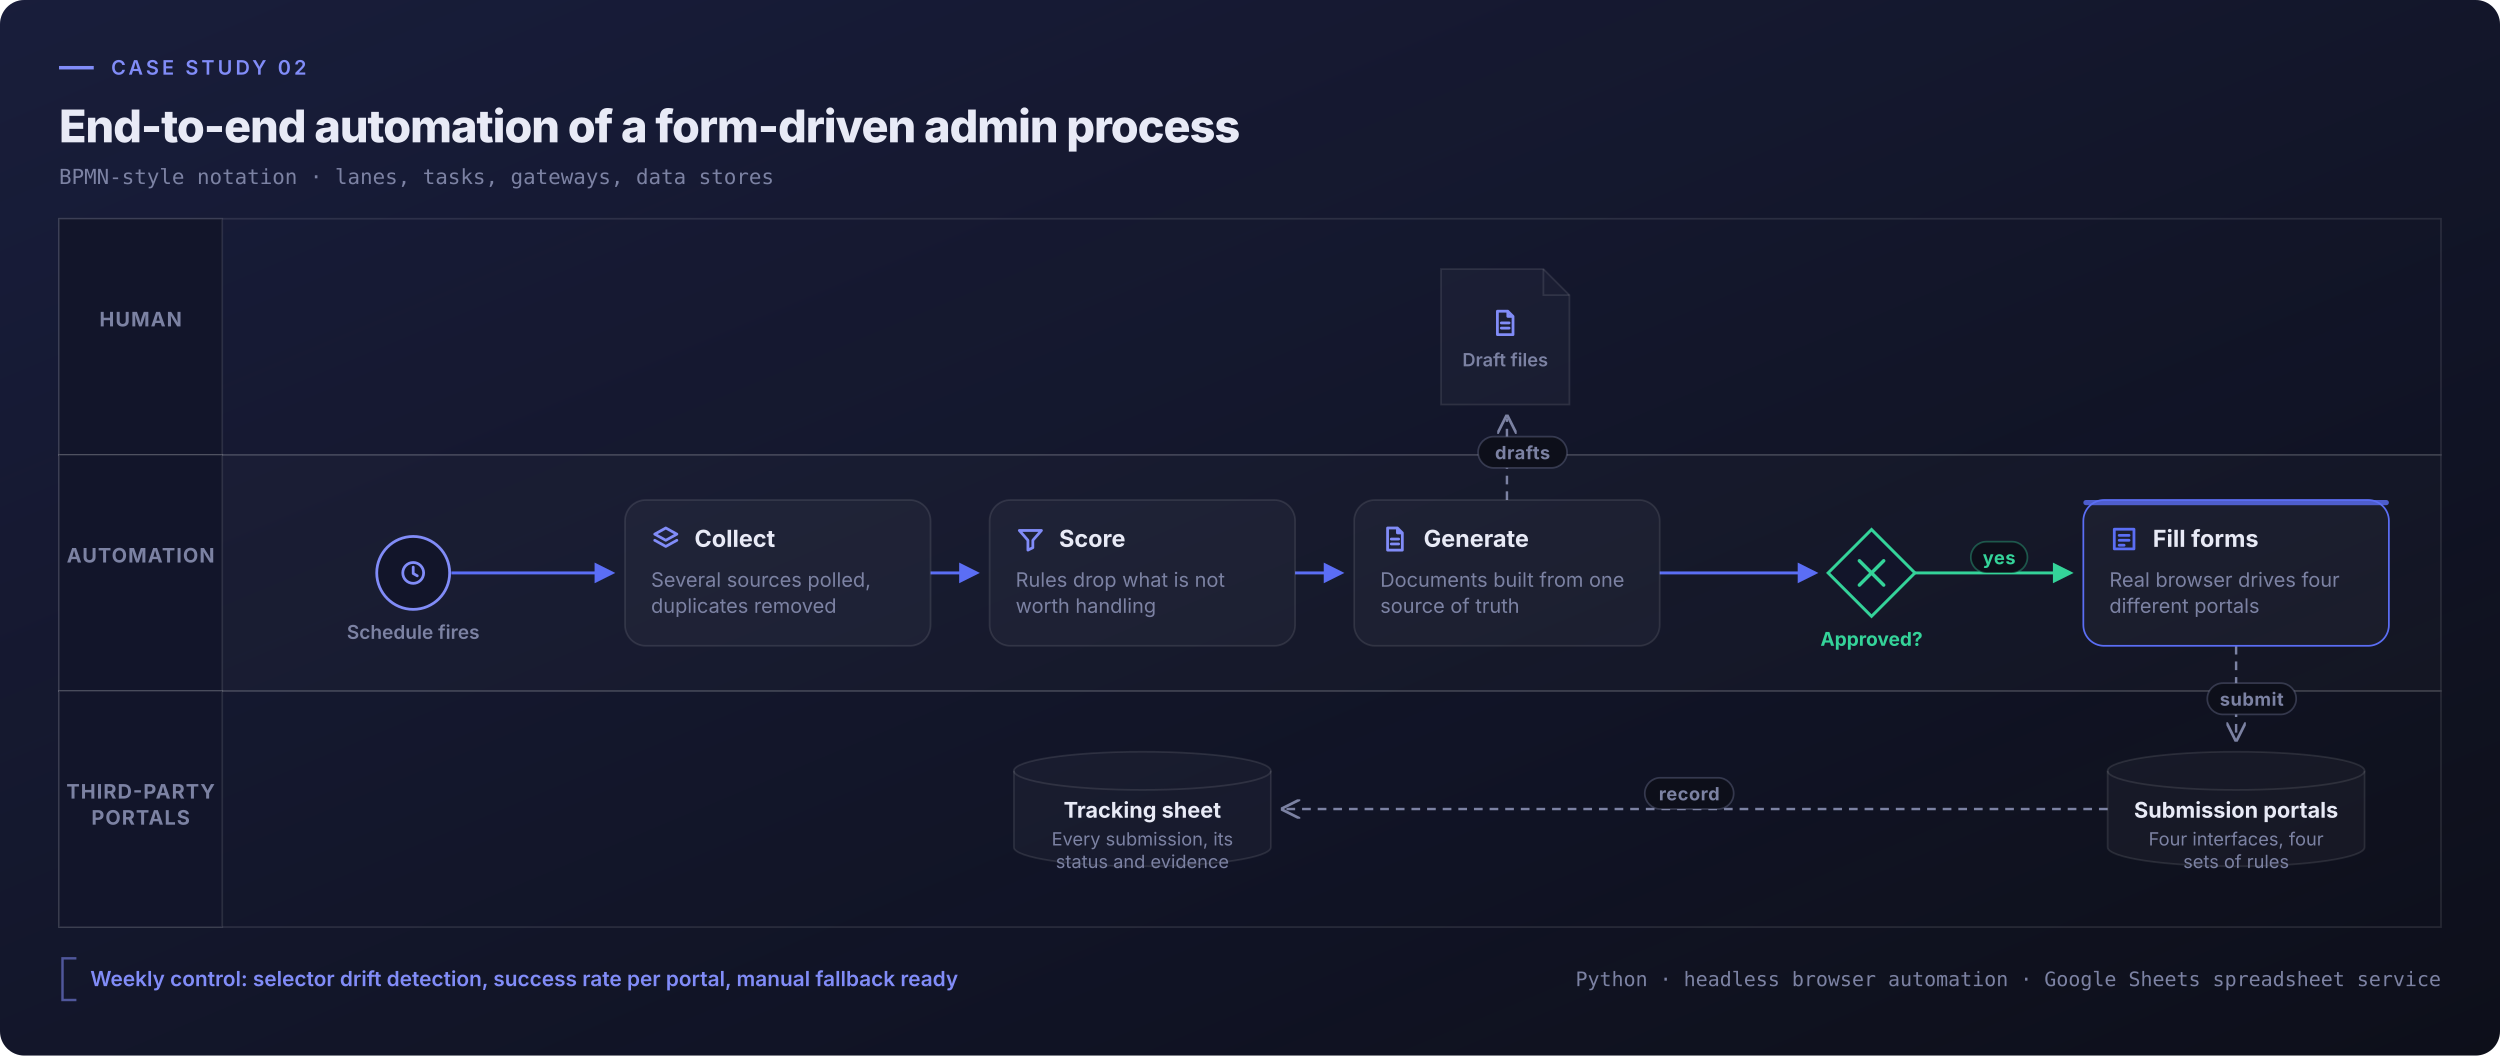
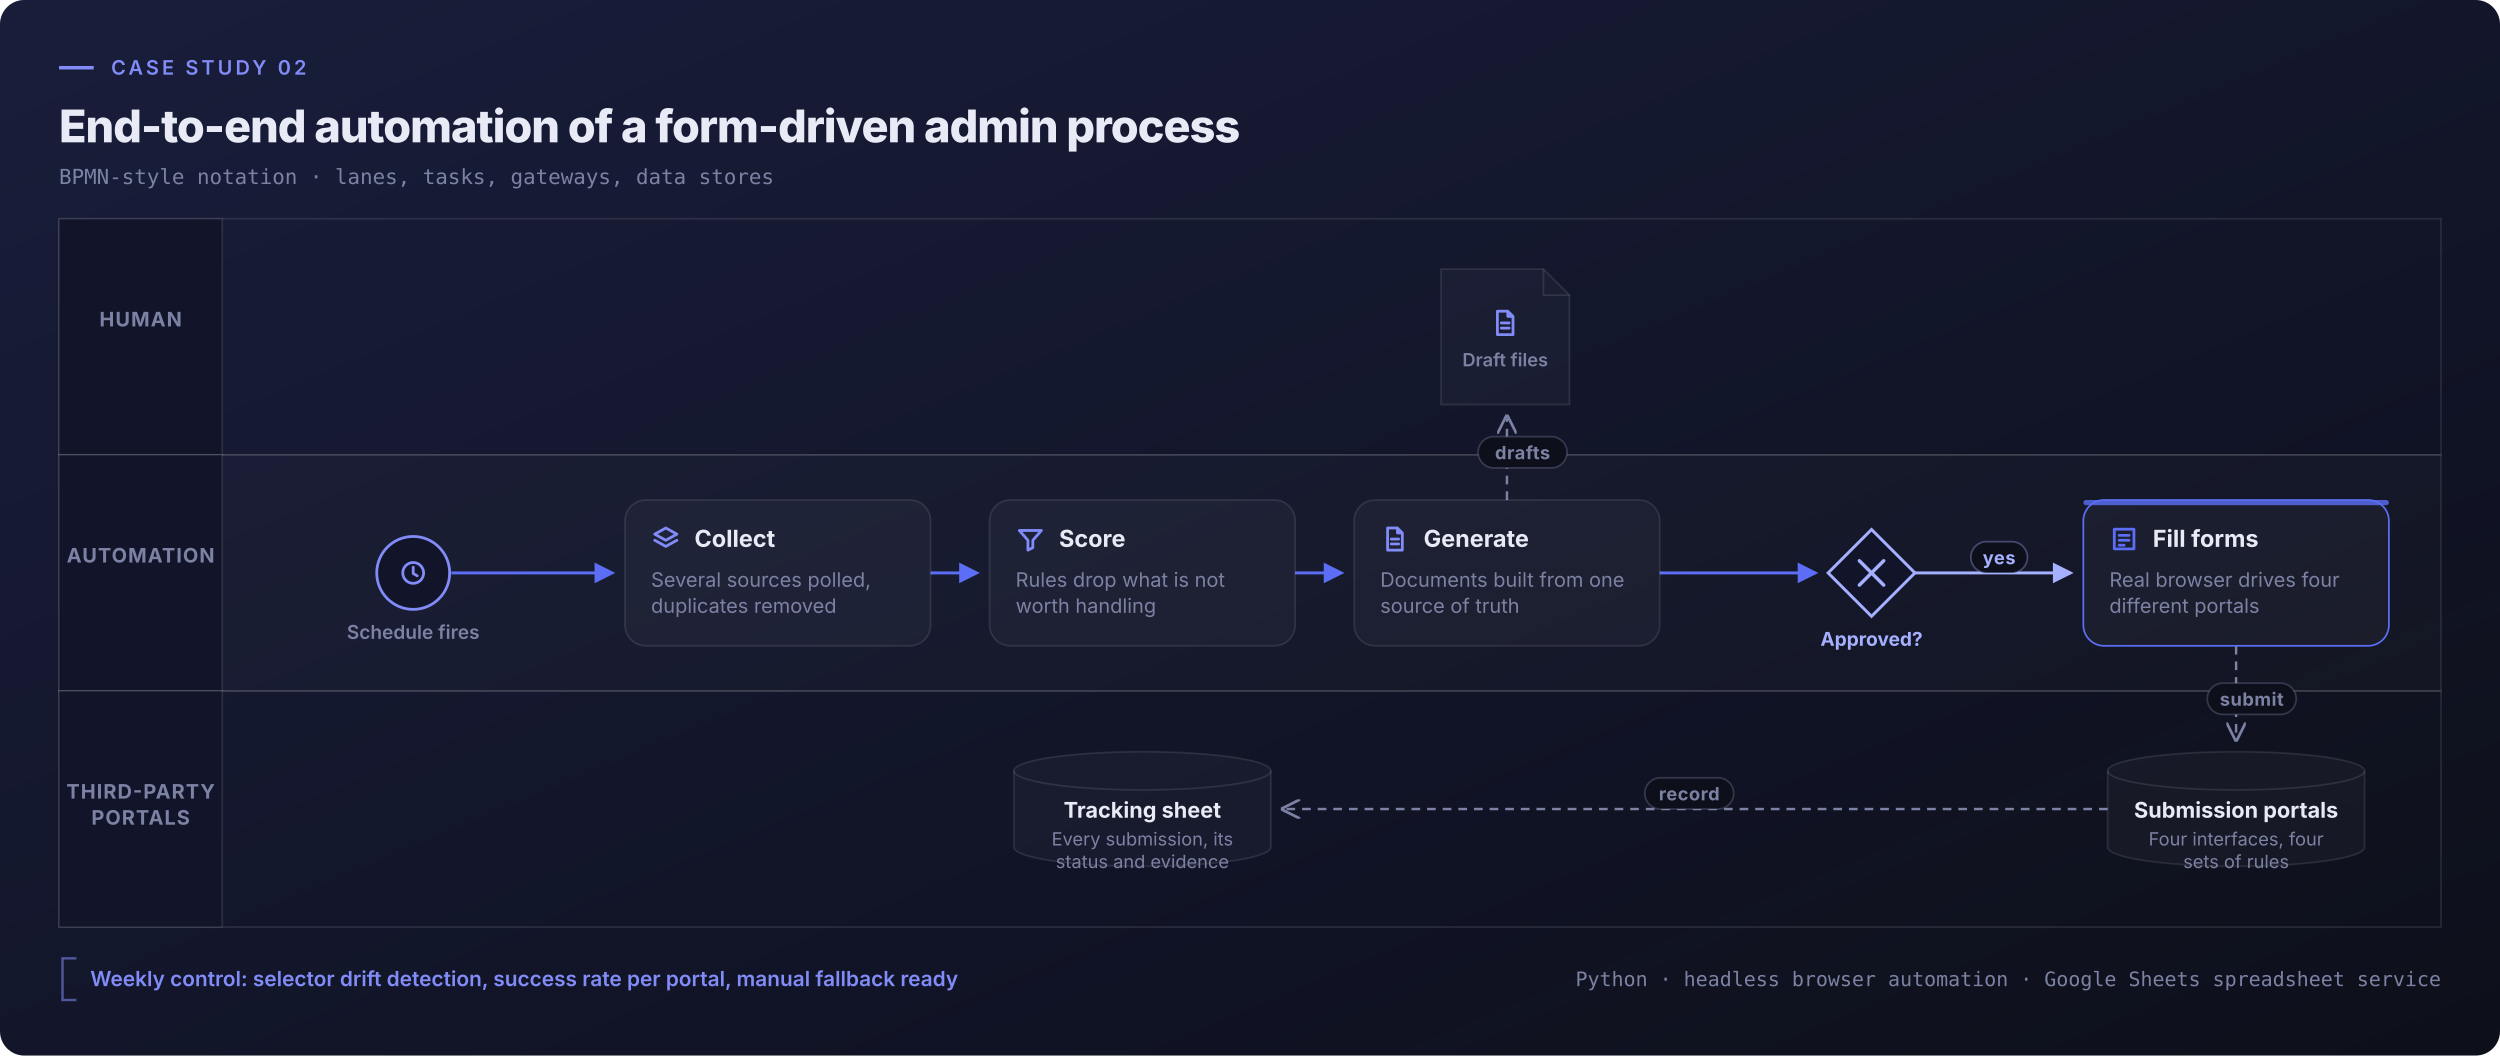
<svg xmlns="http://www.w3.org/2000/svg" viewBox="0 0 1440 608" preserveAspectRatio="xMidYMid meet" role="img" aria-label="End-to-end automation of a form-driven admin process">
  <defs>
    <linearGradient id="bgg" x1="0" y1="0" x2="1" y2="1">
      <stop offset="0" stop-color="#5b6ef5" stop-opacity="0.15" />
      <stop offset="1" stop-color="#5b6ef5" stop-opacity="0" />
    </linearGradient>
    <marker id="seq" viewBox="0 0 10 10" refX="8" refY="5" markerWidth="7" markerHeight="7" orient="auto">
      <path d="M0,0 L10,5 L0,10 z" fill="#5b6ef5" />
    </marker>
    <marker id="msg" viewBox="0 0 10 10" refX="8" refY="5" markerWidth="8" markerHeight="8" orient="auto">
      <path d="M0,0 L10,5 L0,10" fill="none" stroke="#7c82a3" stroke-width="1.4" />
    </marker>
    <marker id="grn" viewBox="0 0 10 10" refX="8" refY="5" markerWidth="7" markerHeight="7" orient="auto">
-       <path d="M0,0 L10,5 L0,10 z" fill="#34d399" />
+       <path d="M0,0 L10,5 L0,10 z" fill="#a5b0ff" />
    </marker>
  </defs>
  <rect width="1440" height="608" rx="14" fill="#0d0f1a" />
  <rect width="1440" height="608" rx="14" fill="url(#bgg)" />
  <rect x="34" y="38" width="20" height="2" fill="#818cf8" />
  <text x="64" y="43" font-family="Google Sans Text, Google Sans, system-ui, -apple-system, sans-serif" font-size="11.5" font-weight="600" letter-spacing="1.8" fill="#818cf8">CASE STUDY 02</text>
  <text x="34" y="82" font-family="Google Sans, Google Sans Text, system-ui, -apple-system, sans-serif" font-size="26" font-weight="800" letter-spacing="-0.6" fill="#e8eaf6">End-to-end automation of a form-driven admin process</text>
  <text x="34" y="106" font-family="Google Sans Code, ui-monospace, SFMono-Regular, Menlo, monospace" font-size="12" fill="#7c82a3">BPMN-style notation · lanes, tasks, gateways, data stores</text>
  <rect x="34" y="126" width="1372" height="136" fill="none" stroke="rgba(255,255,255,0.10)" />
  <rect x="34" y="126" width="94" height="136" fill="#12152a" stroke="rgba(255,255,255,0.10)" />
  <text x="81" y="188" text-anchor="middle" font-family="Google Sans Text, Google Sans, system-ui, -apple-system, sans-serif" font-size="11.5" font-weight="700" letter-spacing="0.6" fill="#7c82a3">HUMAN</text>
  <rect x="34" y="262" width="1372" height="136" fill="rgba(255,255,255,0.016)" />
  <rect x="34" y="262" width="1372" height="136" fill="none" stroke="rgba(255,255,255,0.10)" />
  <rect x="34" y="262" width="94" height="136" fill="#12152a" stroke="rgba(255,255,255,0.10)" />
  <text x="81" y="324" text-anchor="middle" font-family="Google Sans Text, Google Sans, system-ui, -apple-system, sans-serif" font-size="11.5" font-weight="700" letter-spacing="0.6" fill="#7c82a3">AUTOMATION</text>
  <rect x="34" y="398" width="1372" height="136" fill="none" stroke="rgba(255,255,255,0.10)" />
  <rect x="34" y="398" width="94" height="136" fill="#12152a" stroke="rgba(255,255,255,0.10)" />
  <text x="81" y="460" text-anchor="middle" font-family="Google Sans Text, Google Sans, system-ui, -apple-system, sans-serif" font-size="11.5" font-weight="700" letter-spacing="0.6" fill="#7c82a3">THIRD-PARTY</text>
  <text x="81" y="475" text-anchor="middle" font-family="Google Sans Text, Google Sans, system-ui, -apple-system, sans-serif" font-size="11.5" font-weight="700" letter-spacing="0.6" fill="#7c82a3">PORTALS</text>
  <path d="M 260.0 330.0 H 352.0" fill="none" stroke="#5b6ef5" stroke-width="1.7" marker-end="url(#seq)" />
  <path d="M 536.0 330.0 H 562.0" fill="none" stroke="#5b6ef5" stroke-width="1.7" marker-end="url(#seq)" />
  <path d="M 746.0 330.0 H 772.0" fill="none" stroke="#5b6ef5" stroke-width="1.7" marker-end="url(#seq)" />
  <path d="M 868.0 288.0 V 241.0" fill="none" stroke="#7c82a3" stroke-width="1.4" stroke-dasharray="5 4" marker-end="url(#msg)" />
  <rect x="851.4" y="251.5" width="51.2" height="18" rx="9" fill="#0d0f1a" stroke="#7c82a3" stroke-opacity="0.35" />
  <text x="877.0" y="264.5" text-anchor="middle" font-family="Google Sans Text, Google Sans, system-ui, -apple-system, sans-serif" font-size="10.5" font-weight="700" letter-spacing="0.3" fill="#7c82a3">drafts</text>
  <path d="M 956.0 330.0 H 1045.0" fill="none" stroke="#5b6ef5" stroke-width="1.7" marker-end="url(#seq)" />
-   <path d="M 1103.0 330.0 H 1192.0" fill="none" stroke="#34d399" stroke-width="1.7" marker-end="url(#grn)" />
-   <rect x="1135.2" y="312.0" width="32.6" height="18" rx="9" fill="#0d0f1a" stroke="#34d399" stroke-opacity="0.35" />
-   <text x="1151.5" y="325.0" text-anchor="middle" font-family="Google Sans Text, Google Sans, system-ui, -apple-system, sans-serif" font-size="10.5" font-weight="700" letter-spacing="0.3" fill="#34d399">yes</text>
+   <path d="M 1103.0 330.0 H 1192.0" fill="none" stroke="#a5b0ff" stroke-width="1.7" marker-end="url(#grn)" />
+   <rect x="1135.2" y="312.0" width="32.6" height="18" rx="9" fill="#0d0f1a" stroke="#a5b0ff" stroke-opacity="0.35" />
+   <text x="1151.5" y="325.0" text-anchor="middle" font-family="Google Sans Text, Google Sans, system-ui, -apple-system, sans-serif" font-size="10.5" font-weight="700" letter-spacing="0.3" fill="#a5b0ff">yes</text>
  <path d="M 1288.0 372.0 V 425.0" fill="none" stroke="#7c82a3" stroke-width="1.4" stroke-dasharray="5 4" marker-end="url(#msg)" />
  <rect x="1271.4" y="393.5" width="51.2" height="18" rx="9" fill="#0d0f1a" stroke="#7c82a3" stroke-opacity="0.35" />
  <text x="1297.0" y="406.5" text-anchor="middle" font-family="Google Sans Text, Google Sans, system-ui, -apple-system, sans-serif" font-size="10.5" font-weight="700" letter-spacing="0.3" fill="#7c82a3">submit</text>
  <path d="M 1214.0 466.0 H 740.0" fill="none" stroke="#7c82a3" stroke-width="1.4" stroke-dasharray="5 4" marker-end="url(#msg)" />
  <rect x="947.4" y="448.0" width="51.2" height="18" rx="9" fill="#0d0f1a" stroke="#7c82a3" stroke-opacity="0.35" />
  <text x="973.0" y="461.0" text-anchor="middle" font-family="Google Sans Text, Google Sans, system-ui, -apple-system, sans-serif" font-size="10.5" font-weight="700" letter-spacing="0.3" fill="#7c82a3">record</text>
  <circle cx="238.0" cy="330.0" r="21" fill="#12152a" stroke="#818cf8" stroke-width="1.6" />
  <g transform="translate(230.0,322.0) scale(0.667)" fill="none" stroke="#818cf8" stroke-width="2.40" stroke-linecap="round" stroke-linejoin="round">
    <path d="M12 3a9 9 0 1 0 0 18 9 9 0 0 0 0-18z M12 7v5.5l3.5 2" />
  </g>
  <text x="238.0" y="368.0" text-anchor="middle" font-family="Google Sans Text, Google Sans, system-ui, -apple-system, sans-serif" font-size="11" font-weight="600" fill="#7c82a3">Schedule fires</text>
  <rect x="360.0" y="288.0" width="176" height="84" rx="12" fill="rgba(255,255,255,0.035)" stroke="rgba(255,255,255,0.10)" stroke-opacity="1" />
  <rect x="360.0" y="288.0" width="176" height="3" rx="1.5" fill="none" fill-opacity="0.8" />
  <g transform="translate(375.0,302.0) scale(0.708)" fill="none" stroke="#818cf8" stroke-width="2.26" stroke-linecap="round" stroke-linejoin="round">
    <path d="M12 3l9 5-9 5-9-5z M3 13l9 5 9-5" />
  </g>
  <text x="400.0" y="315.0" font-family="Google Sans Text, Google Sans, system-ui, -apple-system, sans-serif" font-size="13.5" font-weight="700" fill="#e8eaf6">Collect</text>
  <text x="375.0" y="338.0" font-family="Google Sans Text, Google Sans, system-ui, -apple-system, sans-serif" font-size="11.5" fill="#7c82a3">Several sources polled,</text>
  <text x="375.0" y="353.0" font-family="Google Sans Text, Google Sans, system-ui, -apple-system, sans-serif" font-size="11.5" fill="#7c82a3">duplicates removed</text>
  <rect x="570.0" y="288.0" width="176" height="84" rx="12" fill="rgba(255,255,255,0.035)" stroke="rgba(255,255,255,0.10)" stroke-opacity="1" />
  <rect x="570.0" y="288.0" width="176" height="3" rx="1.5" fill="none" fill-opacity="0.8" />
  <g transform="translate(585.0,302.0) scale(0.708)" fill="none" stroke="#818cf8" stroke-width="2.26" stroke-linecap="round" stroke-linejoin="round">
    <path d="M3 5h18l-7 8v6l-4 2v-8z" />
  </g>
  <text x="610.0" y="315.0" font-family="Google Sans Text, Google Sans, system-ui, -apple-system, sans-serif" font-size="13.5" font-weight="700" fill="#e8eaf6">Score</text>
  <text x="585.0" y="338.0" font-family="Google Sans Text, Google Sans, system-ui, -apple-system, sans-serif" font-size="11.5" fill="#7c82a3">Rules drop what is not</text>
  <text x="585.0" y="353.0" font-family="Google Sans Text, Google Sans, system-ui, -apple-system, sans-serif" font-size="11.5" fill="#7c82a3">worth handling</text>
  <rect x="780.0" y="288.0" width="176" height="84" rx="12" fill="rgba(255,255,255,0.035)" stroke="rgba(255,255,255,0.10)" stroke-opacity="1" />
  <rect x="780.0" y="288.0" width="176" height="3" rx="1.5" fill="none" fill-opacity="0.8" />
  <g transform="translate(795.0,302.0) scale(0.708)" fill="none" stroke="#818cf8" stroke-width="2.26" stroke-linecap="round" stroke-linejoin="round">
    <path d="M6 3h8l4 4v14H6z M14 3v4h4 M9 12h6 M9 16h6" />
  </g>
  <text x="820.0" y="315.0" font-family="Google Sans Text, Google Sans, system-ui, -apple-system, sans-serif" font-size="13.5" font-weight="700" fill="#e8eaf6">Generate</text>
  <text x="795.0" y="338.0" font-family="Google Sans Text, Google Sans, system-ui, -apple-system, sans-serif" font-size="11.5" fill="#7c82a3">Documents built from one</text>
  <text x="795.0" y="353.0" font-family="Google Sans Text, Google Sans, system-ui, -apple-system, sans-serif" font-size="11.5" fill="#7c82a3">source of truth</text>
  <path d="M 830 155.0 h 59 l 15 15 v 63 h -74 z" fill="rgba(255,255,255,0.035)" stroke="rgba(255,255,255,0.10)" />
  <path d="M 889 155.0 v 15 h 15" fill="none" stroke="rgba(255,255,255,0.10)" />
  <g transform="translate(858.0,177.0) scale(0.750)" fill="none" stroke="#818cf8" stroke-width="2.13" stroke-linecap="round" stroke-linejoin="round">
    <path d="M6 3h8l4 4v14H6z M14 3v4h4 M9 12h6 M9 16h6" />
  </g>
  <text x="867.0" y="211.0" text-anchor="middle" font-family="Google Sans Text, Google Sans, system-ui, -apple-system, sans-serif" font-size="10.5" font-weight="600" fill="#7c82a3">Draft files</text>
-   <path d="M 1078.0 305.0 L 1103.0 330.0 L 1078.0 355.0 L 1053.0 330.0 Z" fill="#12152a" stroke="#34d399" stroke-width="1.7" />
-   <path d="M 1071.0 323.0 l 14 14 M 1085.0 323.0 l -14 14" stroke="#34d399" stroke-width="2" stroke-linecap="round" />
-   <text x="1078.0" y="372.0" text-anchor="middle" font-family="Google Sans Text, Google Sans, system-ui, -apple-system, sans-serif" font-size="11" font-weight="700" fill="#34d399">Approved?</text>
+   <path d="M 1078.0 305.0 L 1103.0 330.0 L 1078.0 355.0 L 1053.0 330.0 Z" fill="#12152a" stroke="#a5b0ff" stroke-width="1.7" />
+   <path d="M 1071.0 323.0 l 14 14 M 1085.0 323.0 l -14 14" stroke="#a5b0ff" stroke-width="2" stroke-linecap="round" />
+   <text x="1078.0" y="372.0" text-anchor="middle" font-family="Google Sans Text, Google Sans, system-ui, -apple-system, sans-serif" font-size="11" font-weight="700" fill="#a5b0ff">Approved?</text>
  <rect x="1200.0" y="288.0" width="176" height="84" rx="12" fill="rgba(255,255,255,0.035)" stroke="#5b6ef5" stroke-opacity="1" />
  <rect x="1200.0" y="288.0" width="176" height="3" rx="1.5" fill="#5b6ef5" fill-opacity="0.8" />
  <g transform="translate(1215.0,302.0) scale(0.708)" fill="none" stroke="#5b6ef5" stroke-width="2.26" stroke-linecap="round" stroke-linejoin="round">
    <path d="M4 4h16v16H4z M8 9h8 M8 13h8 M8 17h4" />
  </g>
  <text x="1240.0" y="315.0" font-family="Google Sans Text, Google Sans, system-ui, -apple-system, sans-serif" font-size="13.5" font-weight="700" fill="#e8eaf6">Fill forms</text>
  <text x="1215.0" y="338.0" font-family="Google Sans Text, Google Sans, system-ui, -apple-system, sans-serif" font-size="11.5" fill="#7c82a3">Real browser drives four</text>
  <text x="1215.0" y="353.0" font-family="Google Sans Text, Google Sans, system-ui, -apple-system, sans-serif" font-size="11.5" fill="#7c82a3">different portals</text>
  <path d="M 1214 444.0 a 74.0 11 0 0 1 148 0 v 44 a 74.0 11 0 0 1 -148 0 z" fill="rgba(255,255,255,0.035)" stroke="rgba(255,255,255,0.10)" />
  <path d="M 1214 444.0 a 74.0 11 0 0 0 148 0" fill="none" stroke="rgba(255,255,255,0.10)" />
  <text x="1288.0" y="471.0" text-anchor="middle" font-family="Google Sans Text, Google Sans, system-ui, -apple-system, sans-serif" font-size="12.5" font-weight="700" fill="#e8eaf6">Submission portals</text>
  <text x="1288.0" y="487.0" text-anchor="middle" font-family="Google Sans Text, Google Sans, system-ui, -apple-system, sans-serif" font-size="10.5" fill="#7c82a3">Four interfaces, four</text>
  <text x="1288.0" y="500.0" text-anchor="middle" font-family="Google Sans Text, Google Sans, system-ui, -apple-system, sans-serif" font-size="10.5" fill="#7c82a3">sets of rules</text>
  <path d="M 584 444.0 a 74.0 11 0 0 1 148 0 v 44 a 74.0 11 0 0 1 -148 0 z" fill="rgba(255,255,255,0.035)" stroke="rgba(255,255,255,0.10)" />
  <path d="M 584 444.0 a 74.0 11 0 0 0 148 0" fill="none" stroke="rgba(255,255,255,0.10)" />
  <text x="658.0" y="471.0" text-anchor="middle" font-family="Google Sans Text, Google Sans, system-ui, -apple-system, sans-serif" font-size="12.5" font-weight="700" fill="#e8eaf6">Tracking sheet</text>
  <text x="658.0" y="487.0" text-anchor="middle" font-family="Google Sans Text, Google Sans, system-ui, -apple-system, sans-serif" font-size="10.5" fill="#7c82a3">Every submission, its</text>
  <text x="658.0" y="500.0" text-anchor="middle" font-family="Google Sans Text, Google Sans, system-ui, -apple-system, sans-serif" font-size="10.5" fill="#7c82a3">status and evidence</text>
  <path d="M 44 552 h -8 v 24 h 8" fill="none" stroke="#818cf8" stroke-opacity="0.55" stroke-width="1.4" />
  <text x="52" y="568" font-family="Google Sans Text, Google Sans, system-ui, -apple-system, sans-serif" font-size="12" font-weight="600" fill="#818cf8">Weekly control: selector drift detection, success rate per portal, manual fallback ready</text>
  <text x="1406" y="568" text-anchor="end" font-family="Google Sans Code, ui-monospace, SFMono-Regular, Menlo, monospace" font-size="11.5" fill="#7c82a3">Python · headless browser automation · Google Sheets spreadsheet service</text>
</svg>
